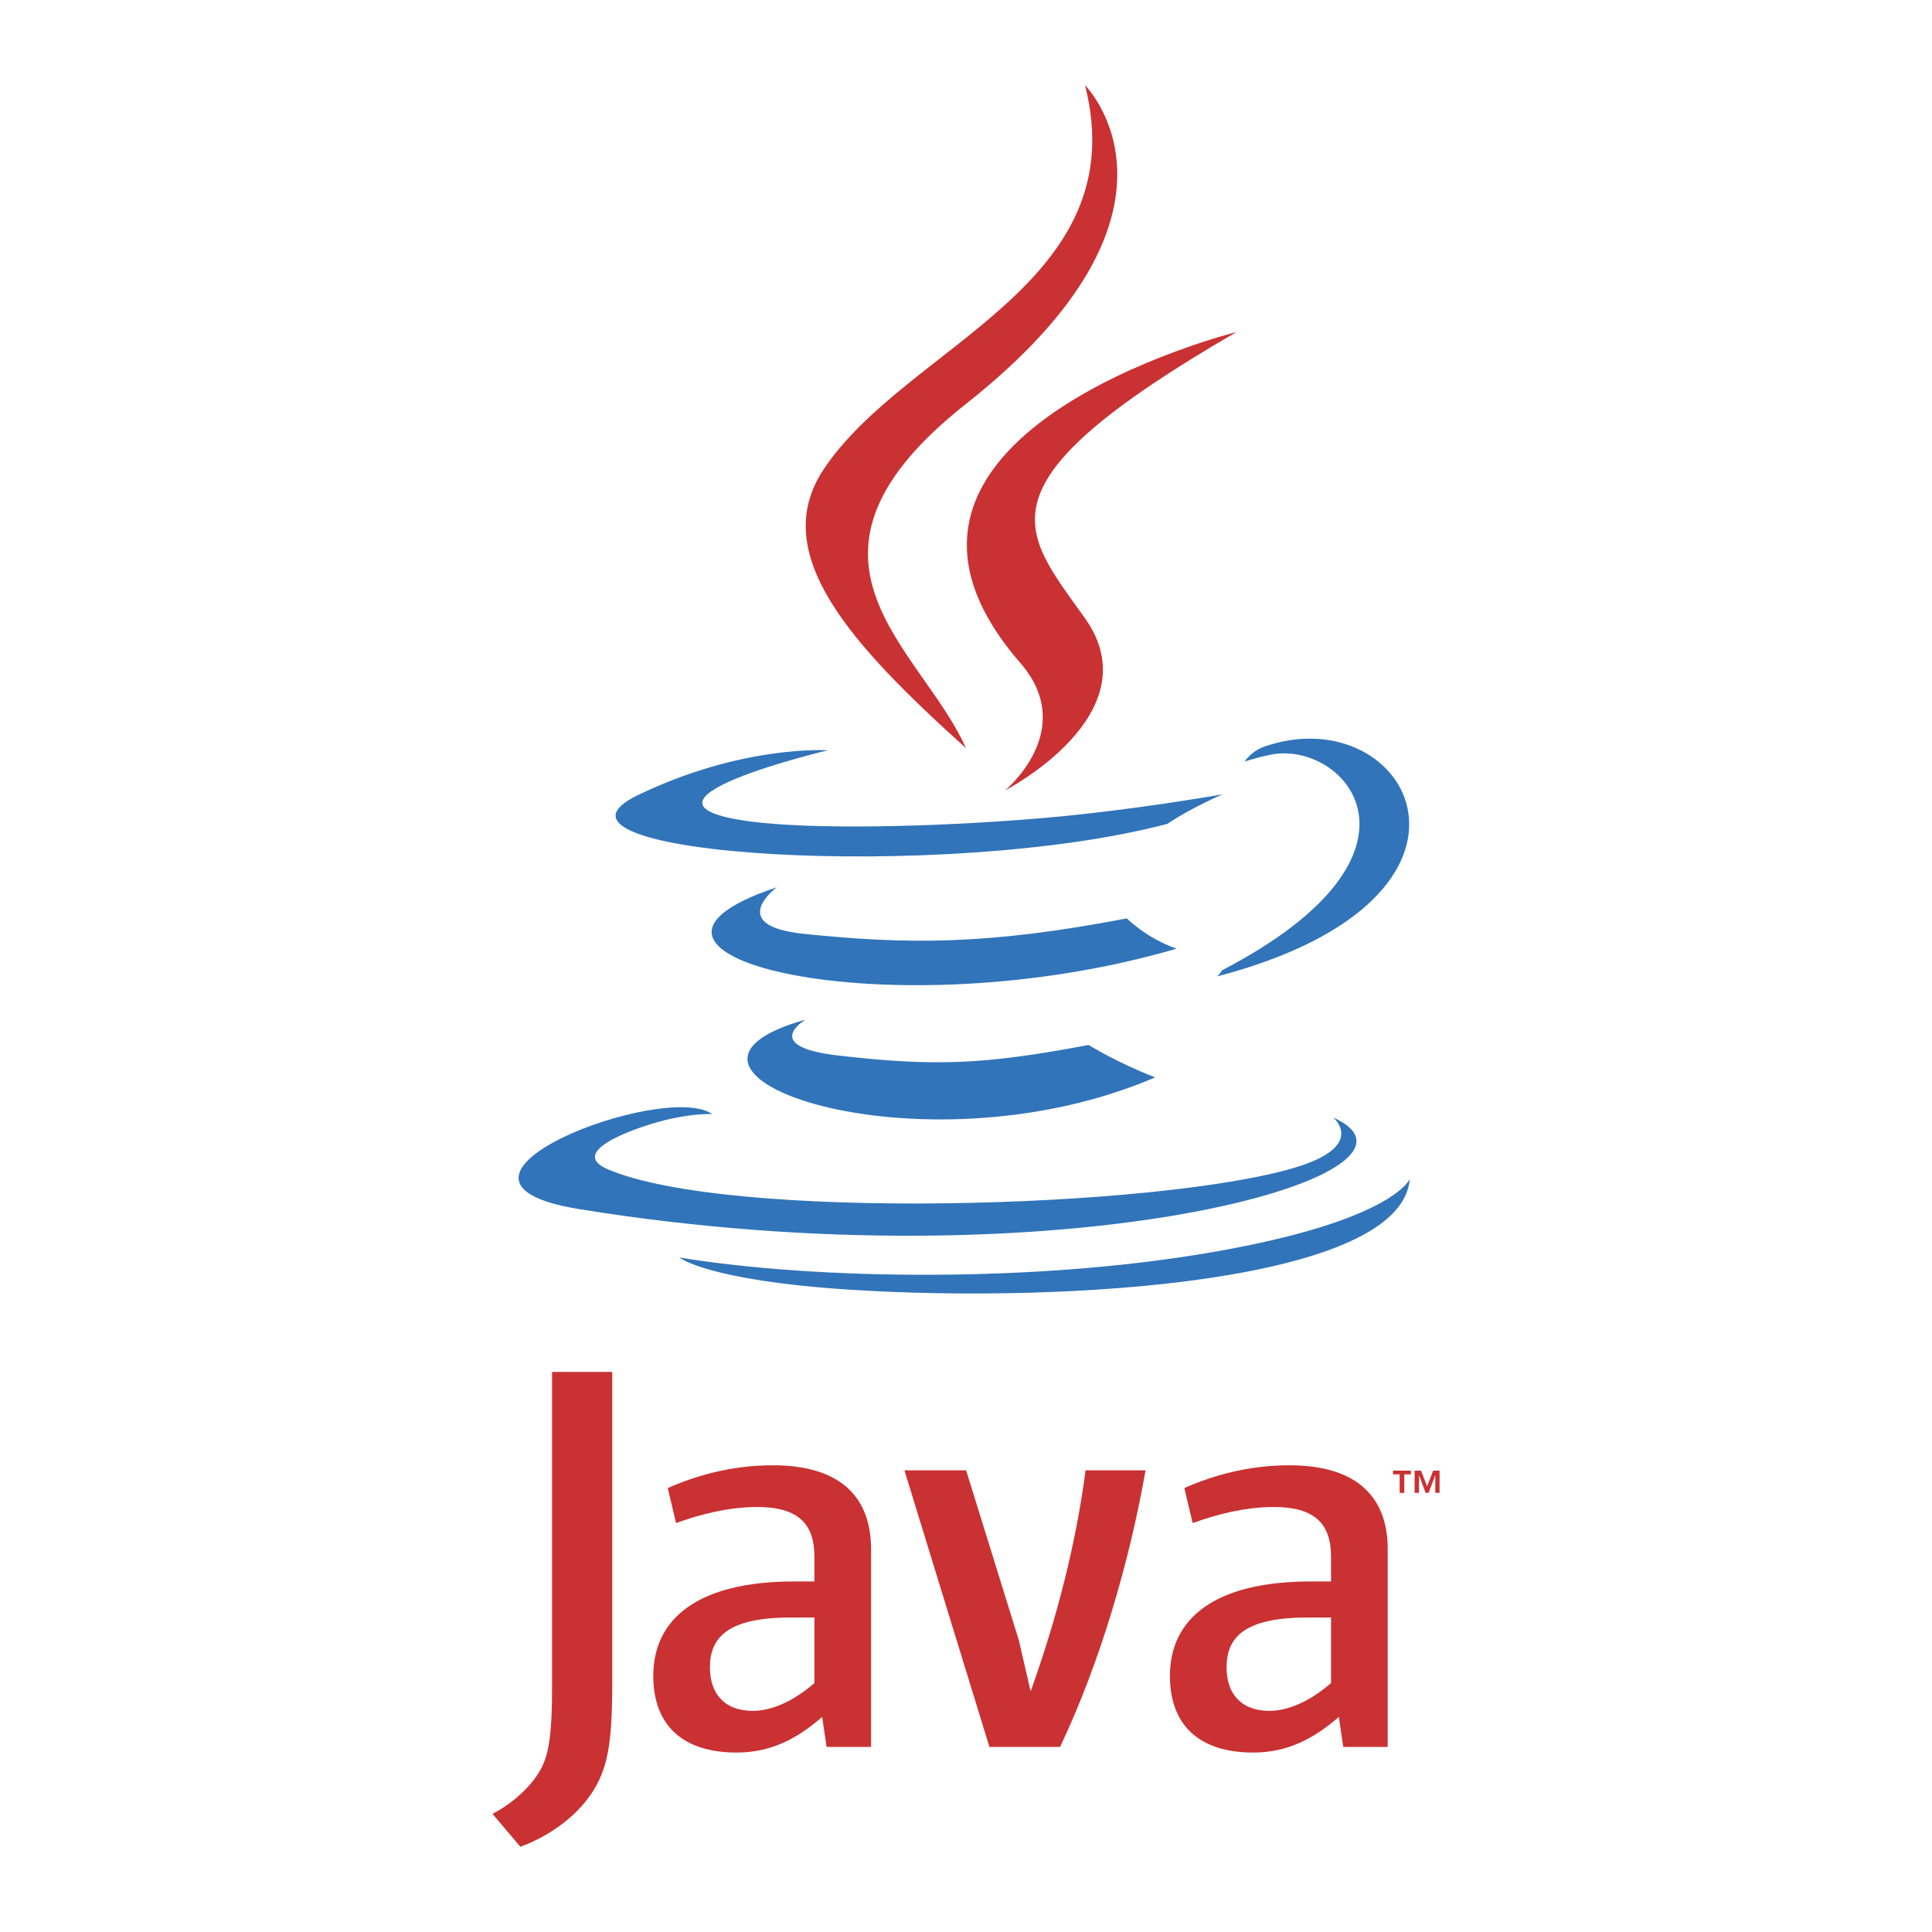
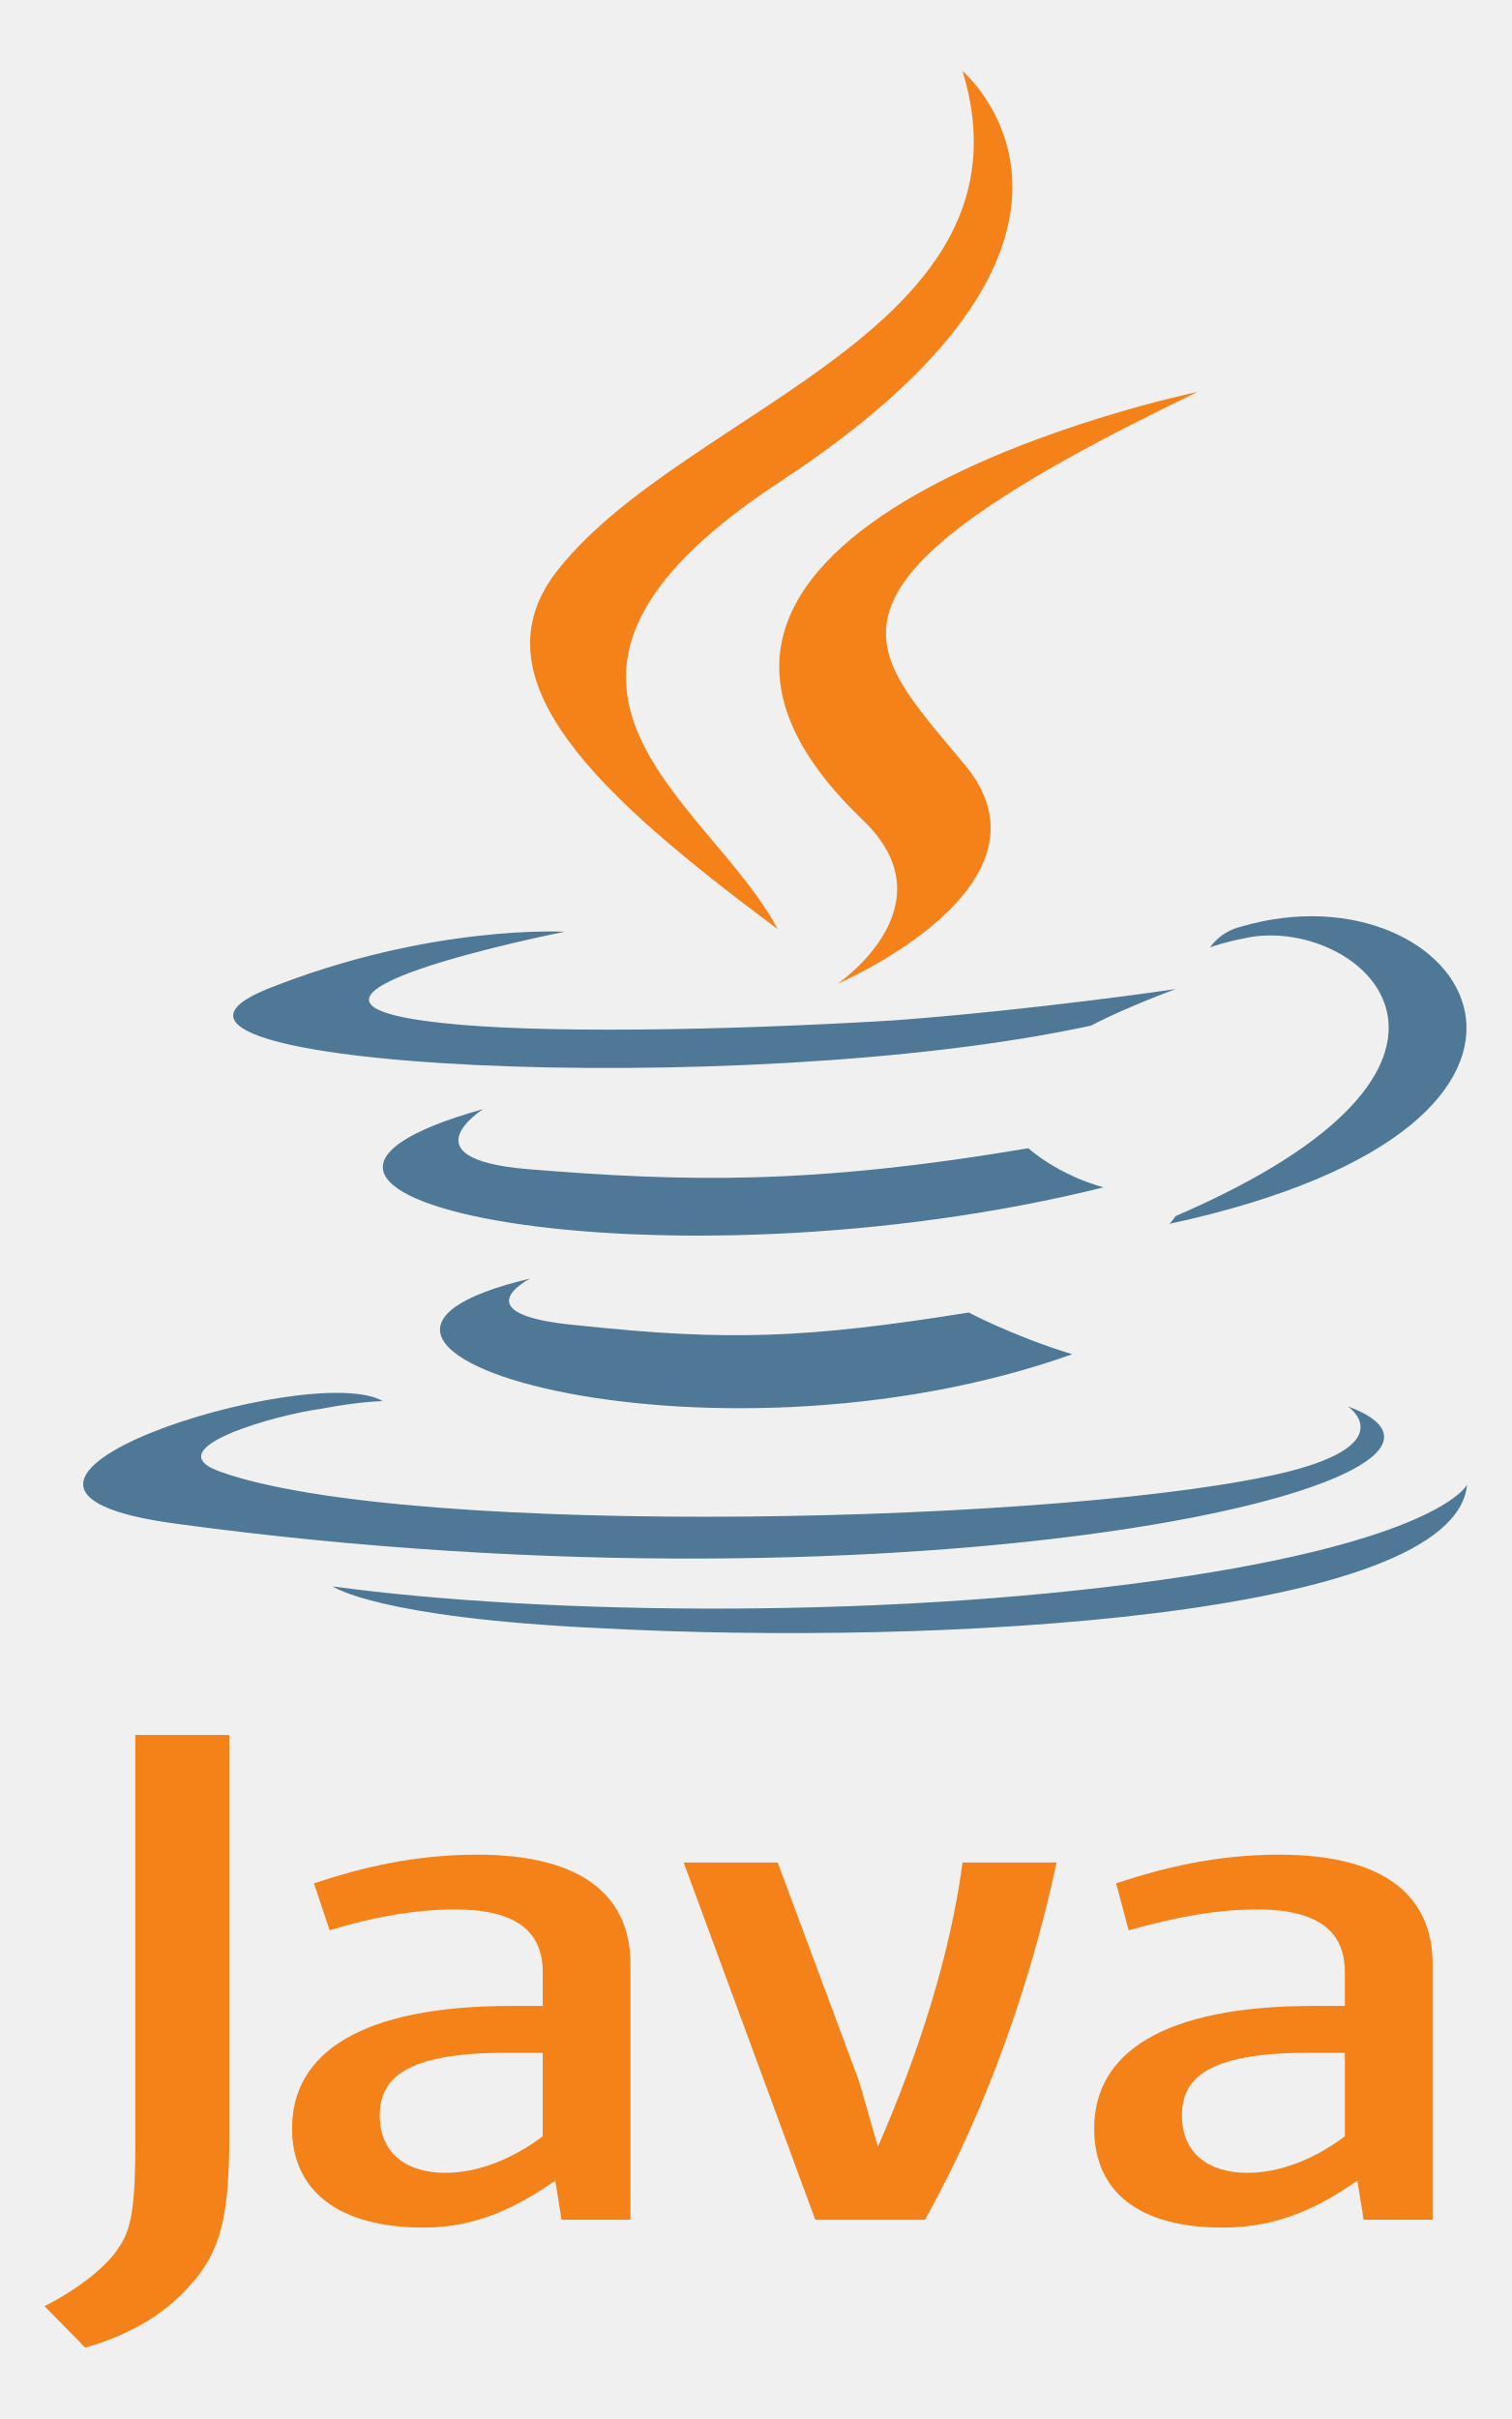
- <svg xmlns="http://www.w3.org/2000/svg" width="2500" height="2500" viewBox="0 0 192.756 192.756">
-   <g fill-rule="evenodd" clip-rule="evenodd">
-     <path fill="#fff" d="M0 0h192.756v192.756H0V0z" />
-     <path d="M80.372 101.729s-4.604 2.679 3.28 3.584c9.554 1.091 14.434.934 24.959-1.057 0 0 2.771 1.735 6.639 3.236-23.601 10.113-53.413-.585-34.878-5.763zM77.487 88.532s-5.165 3.823 2.726 4.639c10.206 1.054 18.262 1.14 32.211-1.544 0 0 1.926 1.955 4.957 3.023-28.531 8.345-60.307.657-39.894-6.118z" fill="#3174b9" />
-     <path d="M101.797 66.143c5.818 6.697-1.525 12.72-1.525 12.72s14.766-7.621 7.984-17.168c-6.332-8.899-11.189-13.32 15.102-28.566-.001-.001-41.27 10.303-21.561 33.014z" fill="#ca3132" />
-     <path d="M133.01 111.491s3.408 2.81-3.754 4.983c-13.619 4.125-56.694 5.369-68.659.164-4.298-1.872 3.766-4.467 6.303-5.015 2.646-.572 4.156-.468 4.156-.468-4.783-3.368-30.916 6.615-13.272 9.479 48.112 7.801 87.704-3.512 75.226-9.143zM82.587 74.857s-21.908 5.205-7.757 7.097c5.977.799 17.883.615 28.982-.316 9.068-.761 18.17-2.389 18.17-2.389s-3.195 1.371-5.51 2.949c-22.251 5.853-65.229 3.127-52.855-2.856 10.462-5.061 18.97-4.485 18.97-4.485zM121.891 96.824c22.617-11.75 12.16-23.044 4.859-21.522-1.785.373-2.586.695-2.586.695s.666-1.042 1.932-1.49c14.441-5.075 25.545 14.972-4.656 22.911-.001 0 .347-.314.451-.594z" fill="#3174b9" />
-     <path d="M108.256 8.504s12.523 12.531-11.881 31.794c-19.571 15.458-4.462 24.269-.006 34.34-11.426-10.307-19.807-19.382-14.185-27.826 8.254-12.395 31.125-18.406 26.072-38.308z" fill="#ca3132" />
-     <path d="M84.812 128.674c21.706 1.388 55.045-.771 55.836-11.044 0 0-1.518 3.894-17.941 6.983-18.529 3.488-41.386 3.082-54.938.845 0 0 2.777 2.298 17.043 3.216z" fill="#3174b9" />
-     <path d="M139.645 147.096h-.66v-.37h1.781v.37h-.66v1.848h-.461v-1.848zm3.554.092h-.008l-.656 1.755h-.301l-.652-1.755h-.008v1.755h-.438v-2.218h.643l.604 1.569.604-1.569h.637v2.218h-.424v-1.755h-.001zM81.255 167.921c-2.047 1.774-4.211 2.772-6.154 2.772-2.768 0-4.27-1.663-4.27-4.324 0-2.881 1.608-4.989 8.044-4.989h2.379v6.541h.001zm5.65 6.374v-19.732c0-5.043-2.876-8.371-9.809-8.371-4.045 0-7.591.999-10.474 2.272l.83 3.495c2.271-.834 5.207-1.607 8.089-1.607 3.994 0 5.713 1.607 5.713 4.934v2.495h-1.996c-9.702 0-14.08 3.764-14.08 9.423 0 4.876 2.885 7.648 8.316 7.648 3.491 0 6.099-1.441 8.534-3.55l.443 2.993h4.434zM105.762 174.295h-7.045l-8.483-27.601h6.154l5.265 16.961 1.172 5.096c2.656-7.371 4.541-14.854 5.484-22.057h5.984c-1.602 9.088-4.488 19.066-8.531 27.601zM132.799 167.921c-2.053 1.774-4.217 2.772-6.156 2.772-2.768 0-4.268-1.663-4.268-4.324 0-2.881 1.609-4.989 8.041-4.989h2.383v6.541zm5.652 6.374v-19.732c0-5.043-2.885-8.371-9.811-8.371-4.049 0-7.594.999-10.477 2.272l.83 3.495c2.271-.834 5.213-1.607 8.096-1.607 3.988 0 5.709 1.607 5.709 4.934v2.495h-1.996c-9.703 0-14.078 3.764-14.078 9.423 0 4.876 2.879 7.648 8.311 7.648 3.494 0 6.098-1.441 8.539-3.55l.445 2.993h4.432zM58.983 178.985c-1.61 2.353-4.214 4.216-7.061 5.267l-2.79-3.286c2.169-1.113 4.027-2.91 4.892-4.582.745-1.49 1.056-3.406 1.056-7.992v-31.515h6.005v31.08c0 6.134-.49 8.613-2.102 11.028z" fill="#ca3132" />
-   </g>
+ <svg xmlns="http://www.w3.org/2000/svg" xmlns:xlink="http://www.w3.org/1999/xlink" viewBox="0 0 53.125 85" fill="#fff" fill-rule="evenodd" stroke="#000" stroke-linecap="round" stroke-linejoin="round">
+   <use xlink:href="#A" x="1.563" y="2.5" />
+   <symbol id="A" overflow="visible">
+     <g stroke="none">
+       <path d="M17.07 42.428s-2.533 1.283 1.762 1.65c5.176.55 7.93.458 13.656-.458 0 0 1.542.825 3.634 1.466-12.885 4.582-29.185-.275-19.053-2.658h0zm-1.652-5.956s-2.753 1.74 1.542 2.108c5.617.458 10.022.55 17.62-.733 0 0 .99.916 2.643 1.375-15.53 3.85-32.93.367-21.806-2.75h0zm30.396 10.447s1.872 1.283-2.093 2.29c-7.38 1.833-30.947 2.383-37.555 0-2.313-.825 2.093-2.016 3.524-2.2 1.432-.275 2.203-.275 2.203-.275-2.533-1.466-16.85 3.024-7.27 4.307 26.322 3.574 48.018-1.558 41.19-4.124h0zM18.282 30.24s-12.004 2.383-4.295 3.207c3.304.367 9.802.275 15.86-.092 4.956-.367 9.912-1.1 9.912-1.1s-1.762.642-2.974 1.283C24.56 36.197 1.102 35.005 7.82 32.256c5.727-2.29 10.463-2.016 10.463-2.016h0zm21.476 9.99c12.335-5.315 6.608-10.447 2.643-9.805-.99.183-1.432.366-1.432.366s.33-.55 1.1-.733c7.82-2.29 13.987 6.873-2.533 10.447 0 0 .1-.092.22-.275h0zm-20.264 14.48c11.894.642 30.066-.367 30.506-5.04 0 0-.88 1.833-9.802 3.207-10.132 1.558-22.687 1.375-30.066.367 0 0 1.542 1.1 9.36 1.466h0z" fill="#4e7896" />
+       <path d="M32.27 0s6.828 5.773-6.498 14.48c-10.683 7.056-2.423 11.088 0 15.67-6.277-4.674-10.793-8.797-7.71-12.646C22.577 11.82 35.022 9.072 32.27 0h0zm-3.524 26.3c3.194 3.024-.88 5.773-.88 5.773s8.15-3.482 4.405-7.79c-3.414-4.124-6.057-6.14 8.26-13.013 0 0-22.577 4.674-11.784 15.03h0zm-8.15 49.2v-8.98c0-2.29-1.542-3.85-5.396-3.85-2.203 0-4.075.458-5.727 1.008l.55 1.65c1.21-.367 2.753-.733 4.405-.733 2.093 0 3.084.733 3.084 2.2v1.19h-1.1c-5.286 0-7.71 1.65-7.71 4.307 0 2.2 1.652 3.482 4.626 3.482 1.872 0 3.304-.733 4.626-1.65l.22 1.375h2.423zm-3.084-2.933c-1.1.825-2.313 1.283-3.414 1.283-1.432 0-2.313-.733-2.313-2.016s.88-2.2 4.405-2.2h1.322v2.932zM30.947 75.5h-3.855l-4.625-12.554h3.304l2.863 7.698.66 2.29c1.432-3.3 2.533-6.7 2.974-9.988h3.304c-.88 4.124-2.423 8.614-4.626 12.554h0zm17.842 0v-8.98c0-2.29-1.542-3.85-5.397-3.85-2.203 0-4.075.458-5.727 1.008l.44 1.65c1.322-.367 2.863-.733 4.515-.733 2.093 0 3.084.733 3.084 2.2v1.19h-1.1c-5.286 0-7.71 1.65-7.71 4.307 0 2.2 1.542 3.482 4.515 3.482 1.982 0 3.414-.733 4.736-1.65l.22 1.375h2.423zm-3.084-2.933c-1.1.825-2.313 1.283-3.414 1.283-1.432 0-2.313-.733-2.313-2.016s.88-2.2 4.405-2.2h1.322v2.932zm-40.42 5.04c-.88 1.1-2.203 1.924-3.854 2.383L0 78.534c1.1-.55 2.203-1.374 2.643-2.108.44-.64.55-1.558.55-3.666V58.465h3.304v14.112c0 2.84-.33 3.94-1.21 5.04h0z" fill="#f58219" />
+     </g>
+   </symbol>
</svg>
